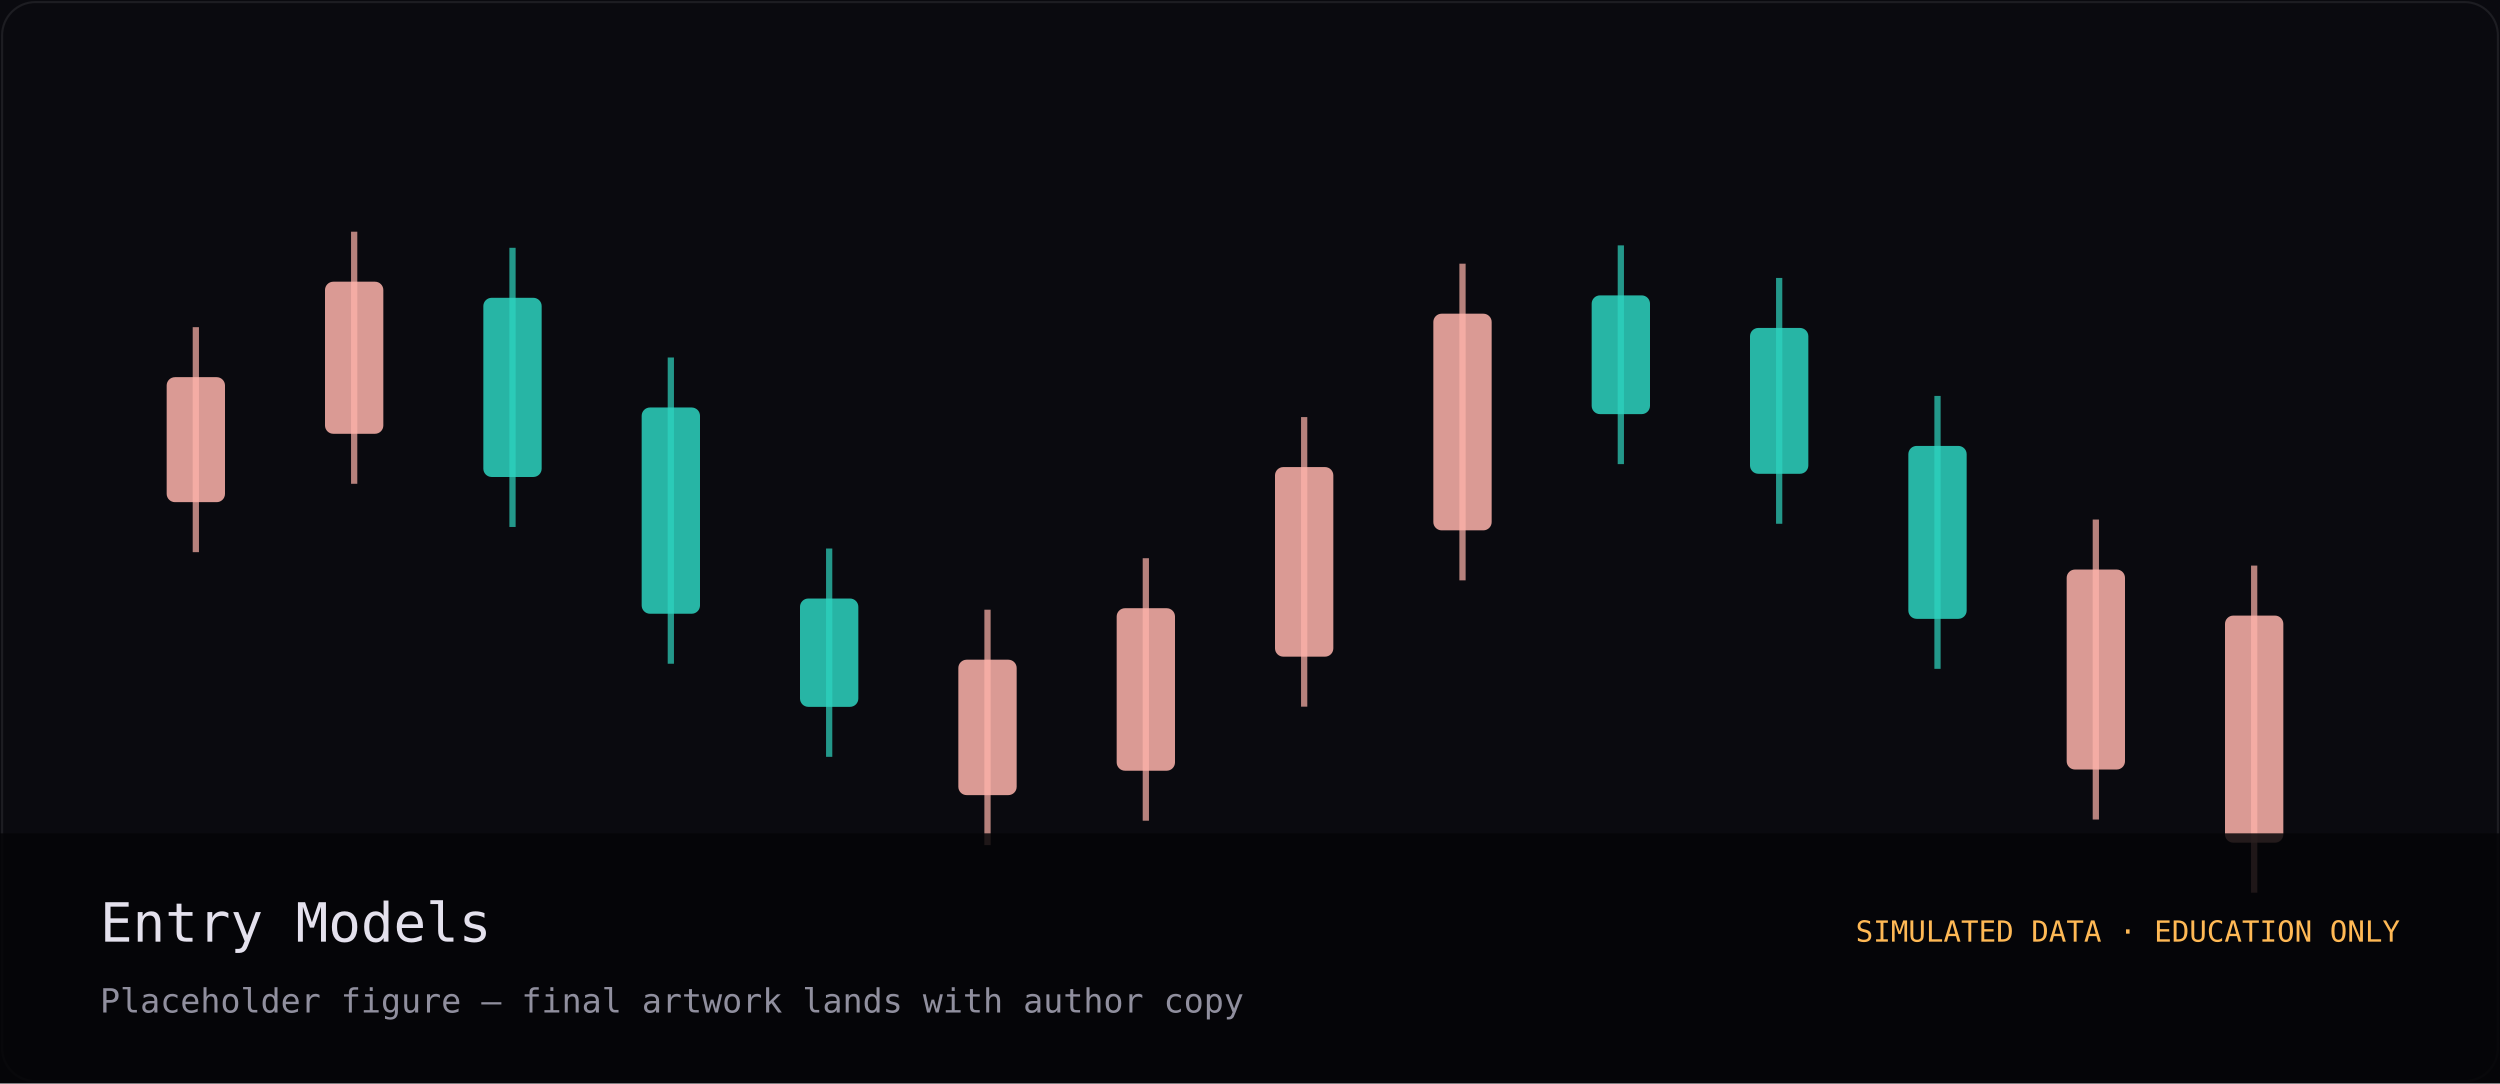
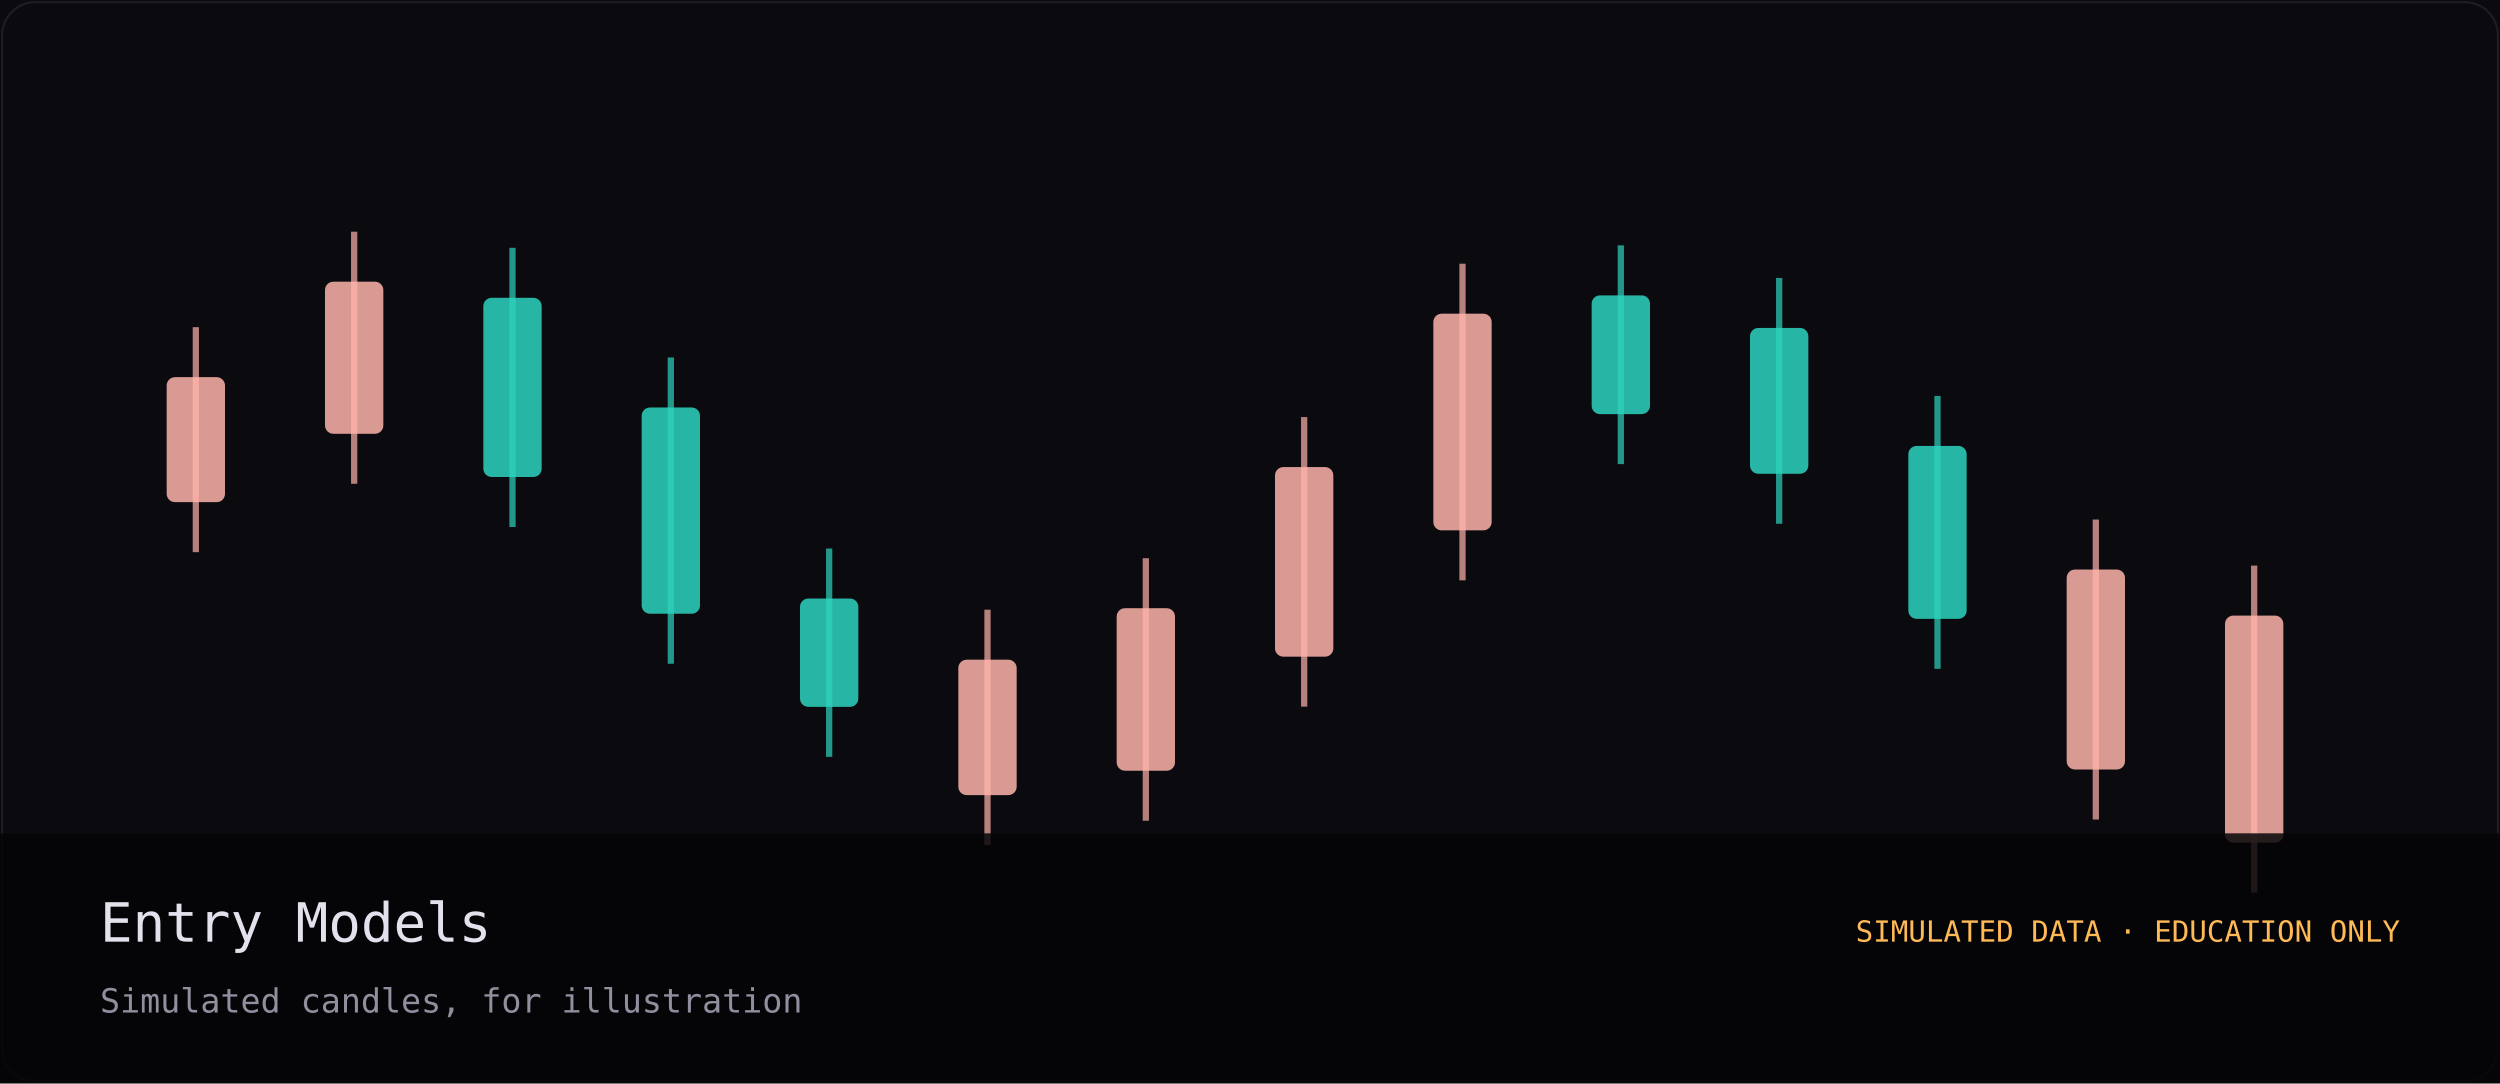
<svg xmlns="http://www.w3.org/2000/svg" width="1200" height="520" viewBox="0 0 1200 520">
  <rect width="1200" height="520" fill="#0A0A0F" />
  <rect x="1" y="1" width="1198" height="518" rx="16" fill="none" stroke="rgba(255,255,255,0.08)" />
  <line x1="94" y1="157.038" x2="94" y2="265.038" stroke="#FFB4AB" stroke-width="3" opacity="0.7" />
  <rect x="80" y="181.038" width="28" height="60" rx="4" fill="#FFB4AB" opacity="0.85" />
  <line x1="170" y1="111.216" x2="170" y2="232.216" stroke="#FFB4AB" stroke-width="3" opacity="0.7" />
  <rect x="156" y="135.216" width="28" height="73" rx="4" fill="#FFB4AB" opacity="0.85" />
  <line x1="246" y1="118.945" x2="246" y2="252.945" stroke="#2DD4BF" stroke-width="3" opacity="0.7" />
  <rect x="232" y="142.945" width="28" height="86" rx="4" fill="#2DD4BF" opacity="0.85" />
  <line x1="322" y1="171.596" x2="322" y2="318.596" stroke="#2DD4BF" stroke-width="3" opacity="0.7" />
  <rect x="308" y="195.596" width="28" height="99" rx="4" fill="#2DD4BF" opacity="0.85" />
  <line x1="398" y1="263.287" x2="398" y2="363.287" stroke="#2DD4BF" stroke-width="3" opacity="0.7" />
  <rect x="384" y="287.287" width="28" height="52" rx="4" fill="#2DD4BF" opacity="0.85" />
  <line x1="474" y1="292.655" x2="474" y2="405.655" stroke="#FFB4AB" stroke-width="3" opacity="0.7" />
  <rect x="460" y="316.655" width="28" height="65" rx="4" fill="#FFB4AB" opacity="0.85" />
  <line x1="550" y1="267.943" x2="550" y2="393.943" stroke="#FFB4AB" stroke-width="3" opacity="0.7" />
  <rect x="536" y="291.943" width="28" height="78" rx="4" fill="#FFB4AB" opacity="0.85" />
  <line x1="626" y1="200.198" x2="626" y2="339.198" stroke="#FFB4AB" stroke-width="3" opacity="0.7" />
  <rect x="612" y="224.198" width="28" height="91" rx="4" fill="#FFB4AB" opacity="0.85" />
  <line x1="702" y1="126.57" x2="702" y2="278.57" stroke="#FFB4AB" stroke-width="3" opacity="0.7" />
  <rect x="688" y="150.57" width="28" height="104" rx="4" fill="#FFB4AB" opacity="0.85" />
  <line x1="778" y1="117.779" x2="778" y2="222.779" stroke="#2DD4BF" stroke-width="3" opacity="0.7" />
  <rect x="764" y="141.779" width="28" height="57" rx="4" fill="#2DD4BF" opacity="0.85" />
  <line x1="854" y1="133.411" x2="854" y2="251.411" stroke="#2DD4BF" stroke-width="3" opacity="0.7" />
  <rect x="840" y="157.411" width="28" height="70" rx="4" fill="#2DD4BF" opacity="0.85" />
  <line x1="930" y1="190.042" x2="930" y2="321.042" stroke="#2DD4BF" stroke-width="3" opacity="0.7" />
  <rect x="916" y="214.042" width="28" height="83" rx="4" fill="#2DD4BF" opacity="0.85" />
  <line x1="1006" y1="249.377" x2="1006" y2="393.377" stroke="#FFB4AB" stroke-width="3" opacity="0.7" />
  <rect x="992" y="273.377" width="28" height="96" rx="4" fill="#FFB4AB" opacity="0.85" />
  <line x1="1082" y1="271.481" x2="1082" y2="428.481" stroke="#FFB4AB" stroke-width="3" opacity="0.7" />
  <rect x="1068" y="295.481" width="28" height="109" rx="4" fill="#FFB4AB" opacity="0.85" />
  <rect x="0" y="400" width="1200" height="120" fill="#050507" opacity="0.85" />
  <text x="48" y="452" font-family="Menlo, monospace" font-size="26" fill="#E4E1ED">Entry Models</text>
-   <text x="48" y="486" font-family="Menlo, monospace" font-size="16" fill="#908F9E">Placeholder figure — final artwork lands with author copy</text>
+   <text x="48" y="486" font-family="Menlo, monospace" font-size="16" fill="#908F9E">Simulated candles, for illustration</text>
  <text x="1152" y="452" text-anchor="end" font-family="Menlo, monospace" font-size="14" fill="#FFB955">SIMULATED DATA · EDUCATION ONLY</text>
</svg>
